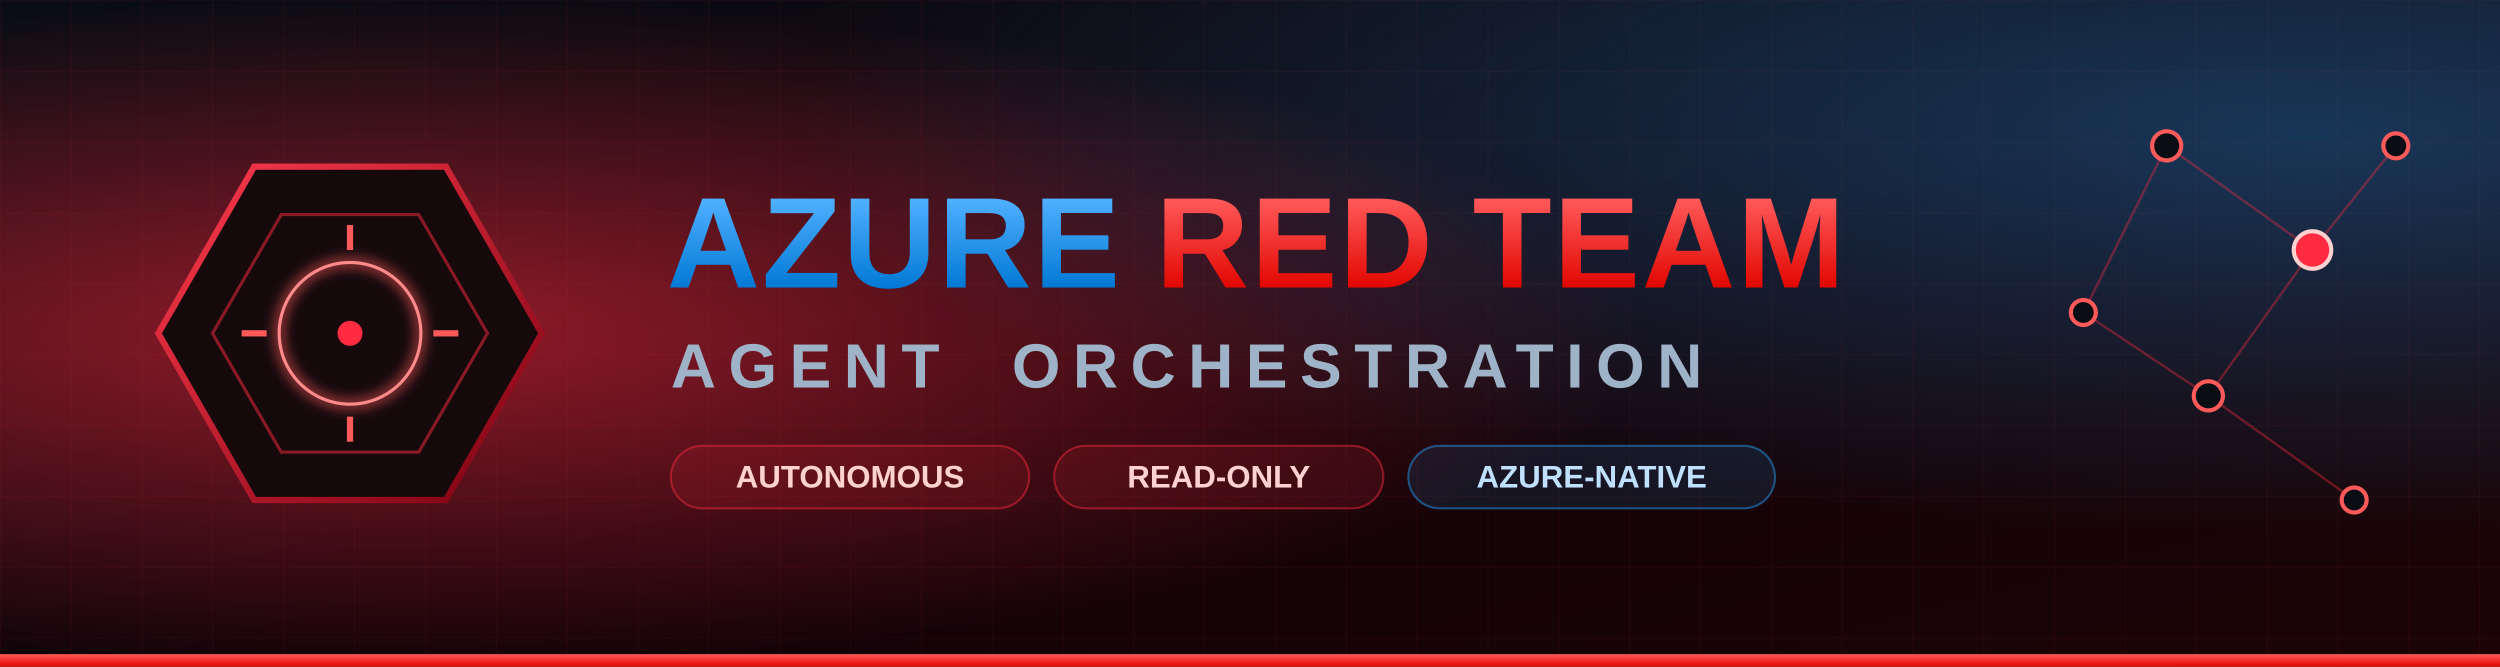
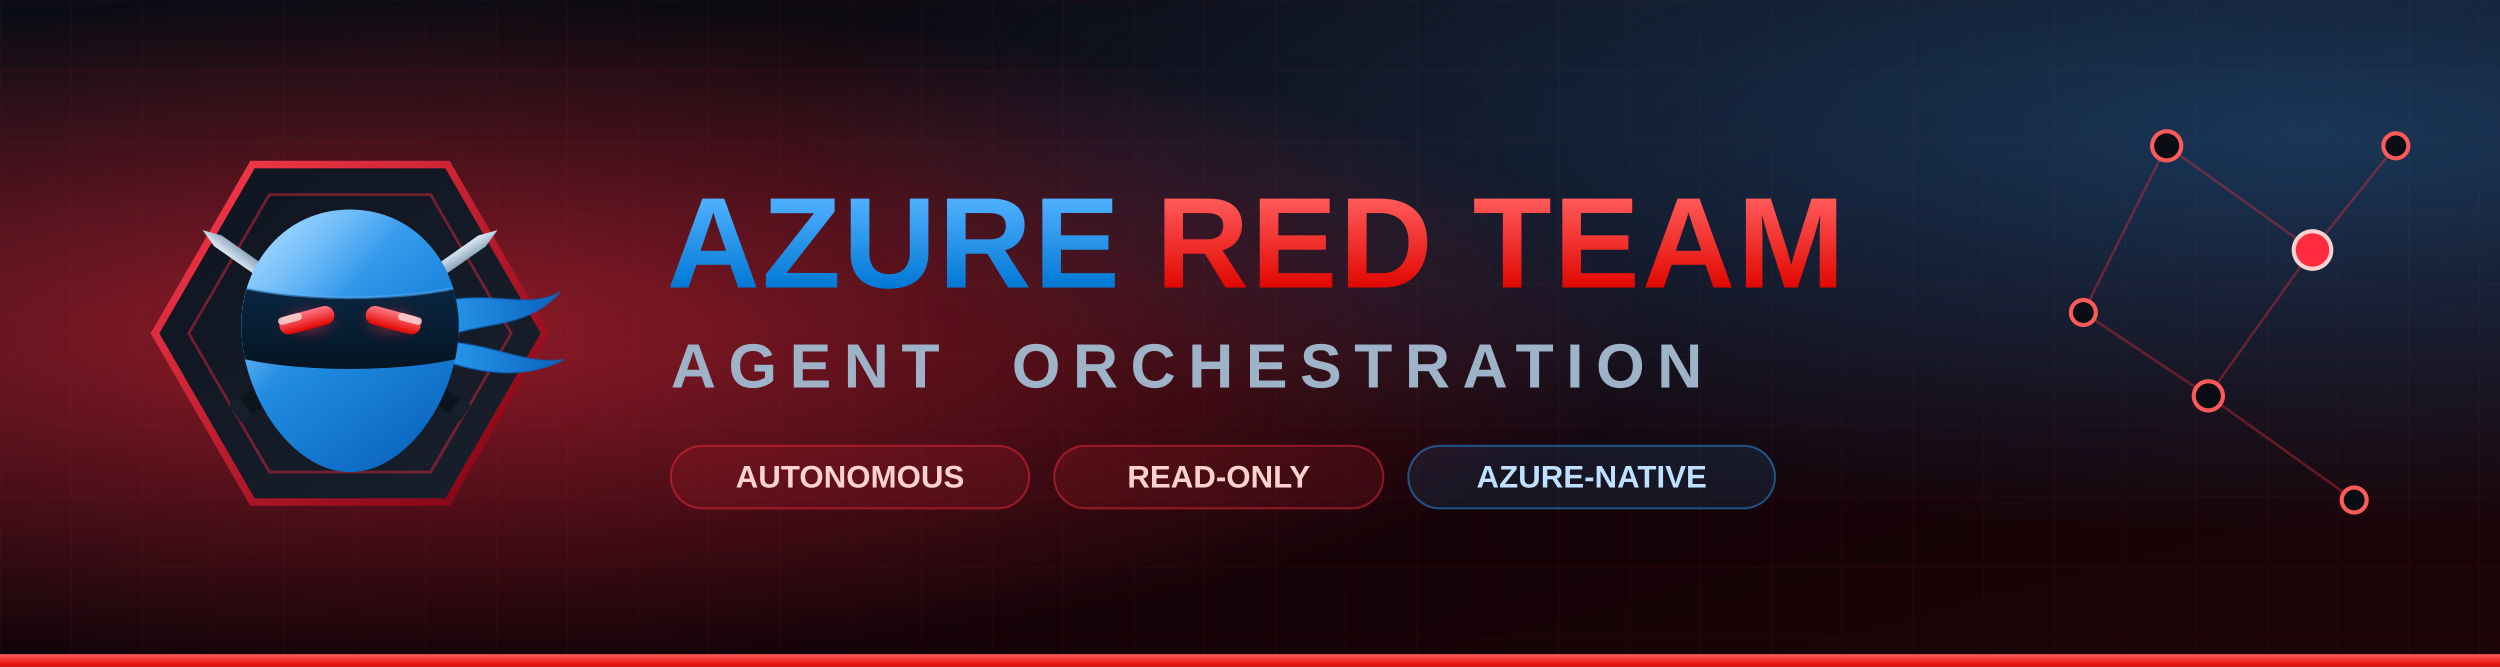
<svg xmlns="http://www.w3.org/2000/svg" viewBox="0 0 1200 320" width="1200" height="320" role="img" aria-label="Azure Red Team Agent Orchestration">
  <defs>
    <linearGradient id="bg" x1="0" y1="0" x2="1" y2="1">
      <stop offset="0" stop-color="#0a0d14" />
      <stop offset="0.55" stop-color="#120308" />
      <stop offset="1" stop-color="#1c0406" />
    </linearGradient>
    <radialGradient id="glowRed" cx="0.16" cy="0.5" r="0.5">
      <stop offset="0" stop-color="#ff2b40" stop-opacity="0.55" />
      <stop offset="1" stop-color="#ff2b40" stop-opacity="0" />
    </radialGradient>
    <radialGradient id="glowBlue" cx="0.92" cy="0.2" r="0.6">
      <stop offset="0" stop-color="#2496ed" stop-opacity="0.35" />
      <stop offset="1" stop-color="#2496ed" stop-opacity="0" />
    </radialGradient>
    <linearGradient id="redText" x1="0" y1="0" x2="0" y2="1">
      <stop offset="0" stop-color="#ff5a5a" />
      <stop offset="1" stop-color="#e10600" />
    </linearGradient>
    <linearGradient id="blueText" x1="0" y1="0" x2="0" y2="1">
      <stop offset="0" stop-color="#50b0ff" />
      <stop offset="1" stop-color="#0078d4" />
    </linearGradient>
    <linearGradient id="hexStroke" x1="0" y1="0" x2="1" y2="1">
      <stop offset="0" stop-color="#ff3b4d" />
      <stop offset="1" stop-color="#7a0010" />
    </linearGradient>
    <filter id="soft" x="-30%" y="-30%" width="160%" height="160%">
      <feGaussianBlur stdDeviation="3" />
    </filter>
    <pattern id="grid" width="34" height="34" patternUnits="userSpaceOnUse">
      <path d="M34 0H0V34" fill="none" stroke="#ff2b40" stroke-opacity="0.06" stroke-width="1" />
    </pattern>
+     <linearGradient id="nl-hood" x1="0.2" y1="0" x2="0.8" y2="1">
+       <stop offset="0" stop-color="#5bb6ff" />
+       <stop offset="0.5" stop-color="#1f8ae0" />
+       <stop offset="1" stop-color="#0a63bd" />
+     </linearGradient>
+     <linearGradient id="nl-hoodHi" x1="0" y1="0" x2="1" y2="1">
+       <stop offset="0" stop-color="#bfe3ff" stop-opacity="0.9" />
+       <stop offset="0.4" stop-color="#bfe3ff" stop-opacity="0" />
+     </linearGradient>
+     <linearGradient id="nl-band" x1="0" y1="0" x2="0" y2="1">
+       <stop offset="0" stop-color="#0a2845" />
+       <stop offset="1" stop-color="#041523" />
+     </linearGradient>
+     <linearGradient id="nl-steel" x1="0" y1="0" x2="1" y2="1">
+       <stop offset="0" stop-color="#e6f1fb" />
+       <stop offset="0.5" stop-color="#9fb4c8" />
+       <stop offset="1" stop-color="#5d7286" />
+     </linearGradient>
+     <linearGradient id="nl-eye" x1="0" y1="0" x2="0" y2="1">
+       <stop offset="0" stop-color="#ff7a86" />
+       <stop offset="1" stop-color="#e10600" />
+     </linearGradient>
+     <linearGradient id="nl-hex" x1="0" y1="0" x2="1" y2="1">
+       <stop offset="0" stop-color="#0e1420" />
+       <stop offset="1" stop-color="#191f2b" />
+     </linearGradient>
+     <linearGradient id="nl-tail" x1="0" y1="0" x2="1" y2="0">
+       <stop offset="0" stop-color="#2a9bf0" />
+       <stop offset="1" stop-color="#0a63bd" />
+     </linearGradient>
+     <radialGradient id="nl-glow" cx="0.5" cy="0.5" r="0.5">
+       <stop offset="0" stop-color="#ff2b40" stop-opacity="0.55" />
+       <stop offset="1" stop-color="#ff2b40" stop-opacity="0" />
+     </radialGradient>
+     <clipPath id="nl-hoodClip">
+       <path d="M128 62 C 163 62 186 91 186 124 C 186 161 159 202 128 202 C 97 202 70 161 70 124 C 70 91 93 62 128 62 Z" />
+     </clipPath>
  </defs>
  <rect width="1200" height="320" fill="url(#bg)" />
  <rect width="1200" height="320" fill="url(#grid)" />
  <rect width="1200" height="320" fill="url(#glowRed)" />
  <rect width="1200" height="320" fill="url(#glowBlue)" />
-   <g transform="translate(168,160)">
-     <polygon points="92,0 46,80 -46,80 -92,0 -46,-80 46,-80" fill="#15090c" stroke="url(#hexStroke)" stroke-width="3" />
-     <polygon points="66,0 33,57 -33,57 -66,0 -33,-57 33,-57" fill="none" stroke="#ff2b40" stroke-opacity="0.5" stroke-width="1.5" />
-     <g filter="url(#soft)">
-       <circle r="34" fill="none" stroke="#ff5a5a" stroke-width="3" />
+   <g transform="translate(168,160) scale(0.9) translate(-128,-128)">
+     <g transform="translate(128,128)">
+       <polygon points="104,0 52,90 -52,90 -104,0 -52,-90 52,-90" fill="url(#nl-hex)" stroke="url(#hexStroke)" stroke-width="4" />
+       <polygon points="86,0 43,74 -43,74 -86,0 -43,-74 43,-74" fill="none" stroke="#ff2b40" stroke-opacity="0.4" stroke-width="1.5" />
    </g>
-     <circle r="34" fill="none" stroke="#ff8a8a" stroke-width="1.5" />
-     <circle r="6" fill="#ff2b40" />
-     <line x1="-52" y1="0" x2="-40" y2="0" stroke="#ff5a5a" stroke-width="3" />
-     <line x1="40" y1="0" x2="52" y2="0" stroke="#ff5a5a" stroke-width="3" />
-     <line x1="0" y1="-52" x2="0" y2="-40" stroke="#ff5a5a" stroke-width="3" />
-     <line x1="0" y1="40" x2="0" y2="52" stroke="#ff5a5a" stroke-width="3" />
+     <g>
+       <g transform="translate(128,128) rotate(55)">
+         <path d="M0 -96 L3.5 -86 L3.5 20 L-3.5 20 L-3.5 -86 Z" fill="url(#nl-steel)" />
+         <rect x="-11" y="20" width="22" height="6" rx="2" fill="#16202c" />
+         <rect x="-5" y="26" width="10" height="44" rx="3" fill="#0c141d" />
+         <rect x="-6" y="68" width="12" height="7" rx="2" fill="#16202c" />
+         <g stroke="#e10600" stroke-width="2" stroke-opacity="0.85">
+           <line x1="-4.5" y1="34" x2="4.5" y2="38" />
+           <line x1="-4.5" y1="44" x2="4.5" y2="48" />
+           <line x1="-4.5" y1="54" x2="4.5" y2="58" />
+         </g>
+       </g>
+       <g transform="translate(128,128) rotate(-55)">
+         <path d="M0 -96 L3.5 -86 L3.5 20 L-3.5 20 L-3.5 -86 Z" fill="url(#nl-steel)" />
+         <rect x="-11" y="20" width="22" height="6" rx="2" fill="#16202c" />
+         <rect x="-5" y="26" width="10" height="44" rx="3" fill="#0c141d" />
+         <rect x="-6" y="68" width="12" height="7" rx="2" fill="#16202c" />
+         <g stroke="#e10600" stroke-width="2" stroke-opacity="0.85">
+           <line x1="-4.5" y1="34" x2="4.5" y2="38" />
+           <line x1="-4.5" y1="44" x2="4.5" y2="48" />
+           <line x1="-4.5" y1="54" x2="4.5" y2="58" />
+         </g>
+       </g>
+     </g>
+     <g fill="url(#nl-tail)" stroke="#0a63bd" stroke-width="1" stroke-opacity="0.5">
+       <path d="M172 112 C 204 104 222 116 240 106 C 224 124 204 122 184 128 Z" />
+       <path d="M176 132 C 206 134 222 145 242 142 C 221 153 199 149 182 144 Z" />
+     </g>
+     <path d="M128 62 C 163 62 186 91 186 124 C 186 161 159 202 128 202 C 97 202 70 161 70 124 C 70 91 93 62 128 62 Z" fill="url(#nl-hood)" />
+     <path d="M128 62 C 163 62 186 91 186 124 C 186 161 159 202 128 202 C 97 202 70 161 70 124 C 70 91 93 62 128 62 Z" fill="url(#nl-hoodHi)" />
+     <g clip-path="url(#nl-hoodClip)">
+       <path d="M58 100 C 92 112 164 112 198 100 L 198 138 C 164 150 92 150 58 138 Z" fill="url(#nl-band)" />
+       <path d="M58 100 C 92 112 164 112 198 100" fill="none" stroke="#5bb6ff" stroke-opacity="0.5" stroke-width="1.5" />
+     </g>
+     <g>
+       <ellipse cx="106" cy="122" rx="17" ry="9" fill="url(#nl-glow)" filter="url(#soft)" />
+       <ellipse cx="150" cy="122" rx="17" ry="9" fill="url(#nl-glow)" filter="url(#soft)" />
+       <g transform="translate(105,121) rotate(-15)">
+         <rect x="-15" y="-5" width="30" height="10" rx="5" fill="url(#nl-eye)" />
+         <rect x="-15" y="-5" width="13" height="4" rx="2" fill="#ffd2d2" fill-opacity="0.85" />
+       </g>
+       <g transform="translate(151,121) rotate(15)">
+         <rect x="-15" y="-5" width="30" height="10" rx="5" fill="url(#nl-eye)" />
+         <rect x="2" y="-5" width="13" height="4" rx="2" fill="#ffd2d2" fill-opacity="0.85" />
+       </g>
+     </g>
  </g>
  <g font-family="'Segoe UI', 'Helvetica Neue', Arial, sans-serif">
    <text x="320" y="138" font-size="62" font-weight="800" letter-spacing="1" fill="#f5f7fa">
      <tspan fill="url(#blueText)">AZURE</tspan>
      <tspan fill="url(#redText)">RED TEAM</tspan>
    </text>
    <text x="322" y="186" font-size="30" font-weight="600" letter-spacing="6" fill="#9fb3c8">AGENT  ORCHESTRATION</text>
    <g font-size="15" font-weight="600" fill="#ffd2d2">
      <rect x="322" y="214" width="172" height="30" rx="15" fill="#ff2b40" fill-opacity="0.12" stroke="#ff2b40" stroke-opacity="0.45" />
      <text x="408" y="234" text-anchor="middle">AUTONOMOUS</text>
      <rect x="506" y="214" width="158" height="30" rx="15" fill="#ff2b40" fill-opacity="0.12" stroke="#ff2b40" stroke-opacity="0.45" />
      <text x="585" y="234" text-anchor="middle">READ-ONLY</text>
      <rect x="676" y="214" width="176" height="30" rx="15" fill="#2496ed" fill-opacity="0.12" stroke="#2496ed" stroke-opacity="0.5" />
      <text x="764" y="234" text-anchor="middle" fill="#bfe0ff">AZURE-NATIVE</text>
    </g>
  </g>
  <g stroke="#ff2b40" stroke-opacity="0.35" stroke-width="1.2">
    <line x1="1040" y1="70" x2="1110" y2="120" />
    <line x1="1110" y1="120" x2="1060" y2="190" />
    <line x1="1060" y1="190" x2="1130" y2="240" />
    <line x1="1110" y1="120" x2="1150" y2="70" />
    <line x1="1040" y1="70" x2="1000" y2="150" />
    <line x1="1000" y1="150" x2="1060" y2="190" />
  </g>
  <g fill="#0a0d14" stroke="#ff5a5a" stroke-width="2">
    <circle cx="1040" cy="70" r="7" />
    <circle cx="1110" cy="120" r="9" fill="#ff2b40" stroke="#ffd2d2" />
    <circle cx="1060" cy="190" r="7" />
    <circle cx="1130" cy="240" r="6" />
    <circle cx="1150" cy="70" r="6" />
    <circle cx="1000" cy="150" r="6" />
  </g>
  <rect x="0" y="314" width="1200" height="6" fill="url(#redText)" />
</svg>
